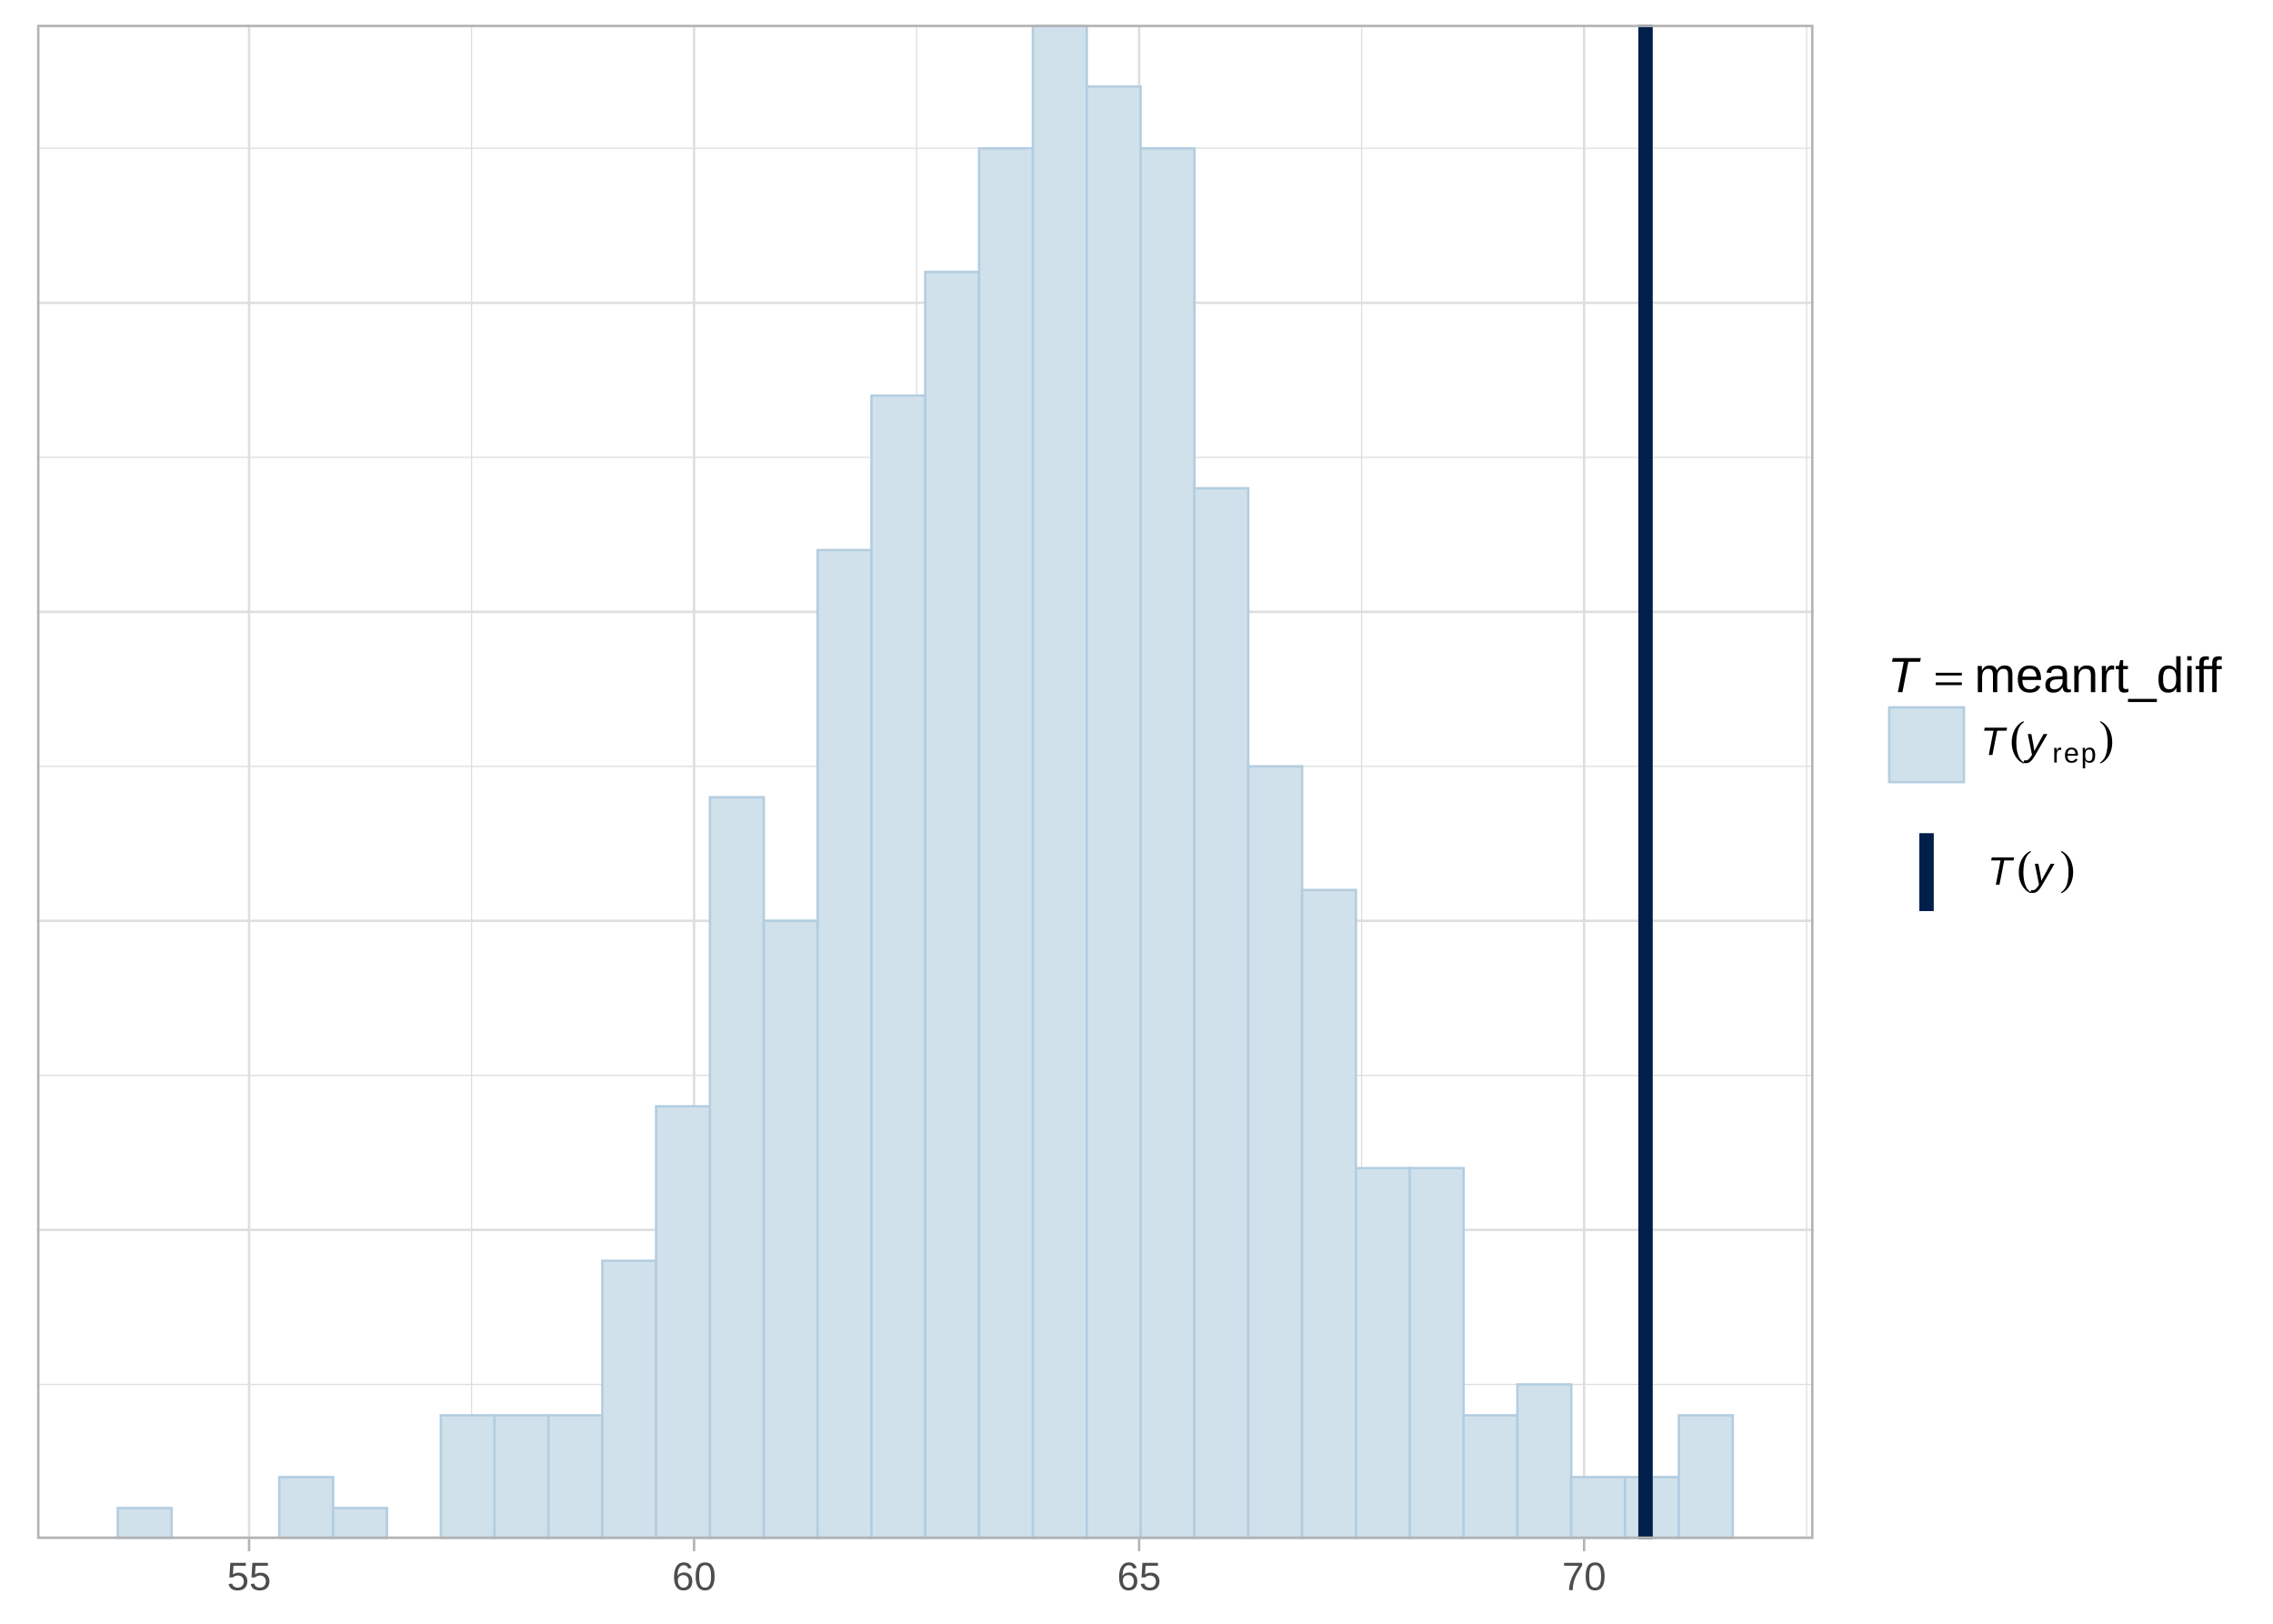
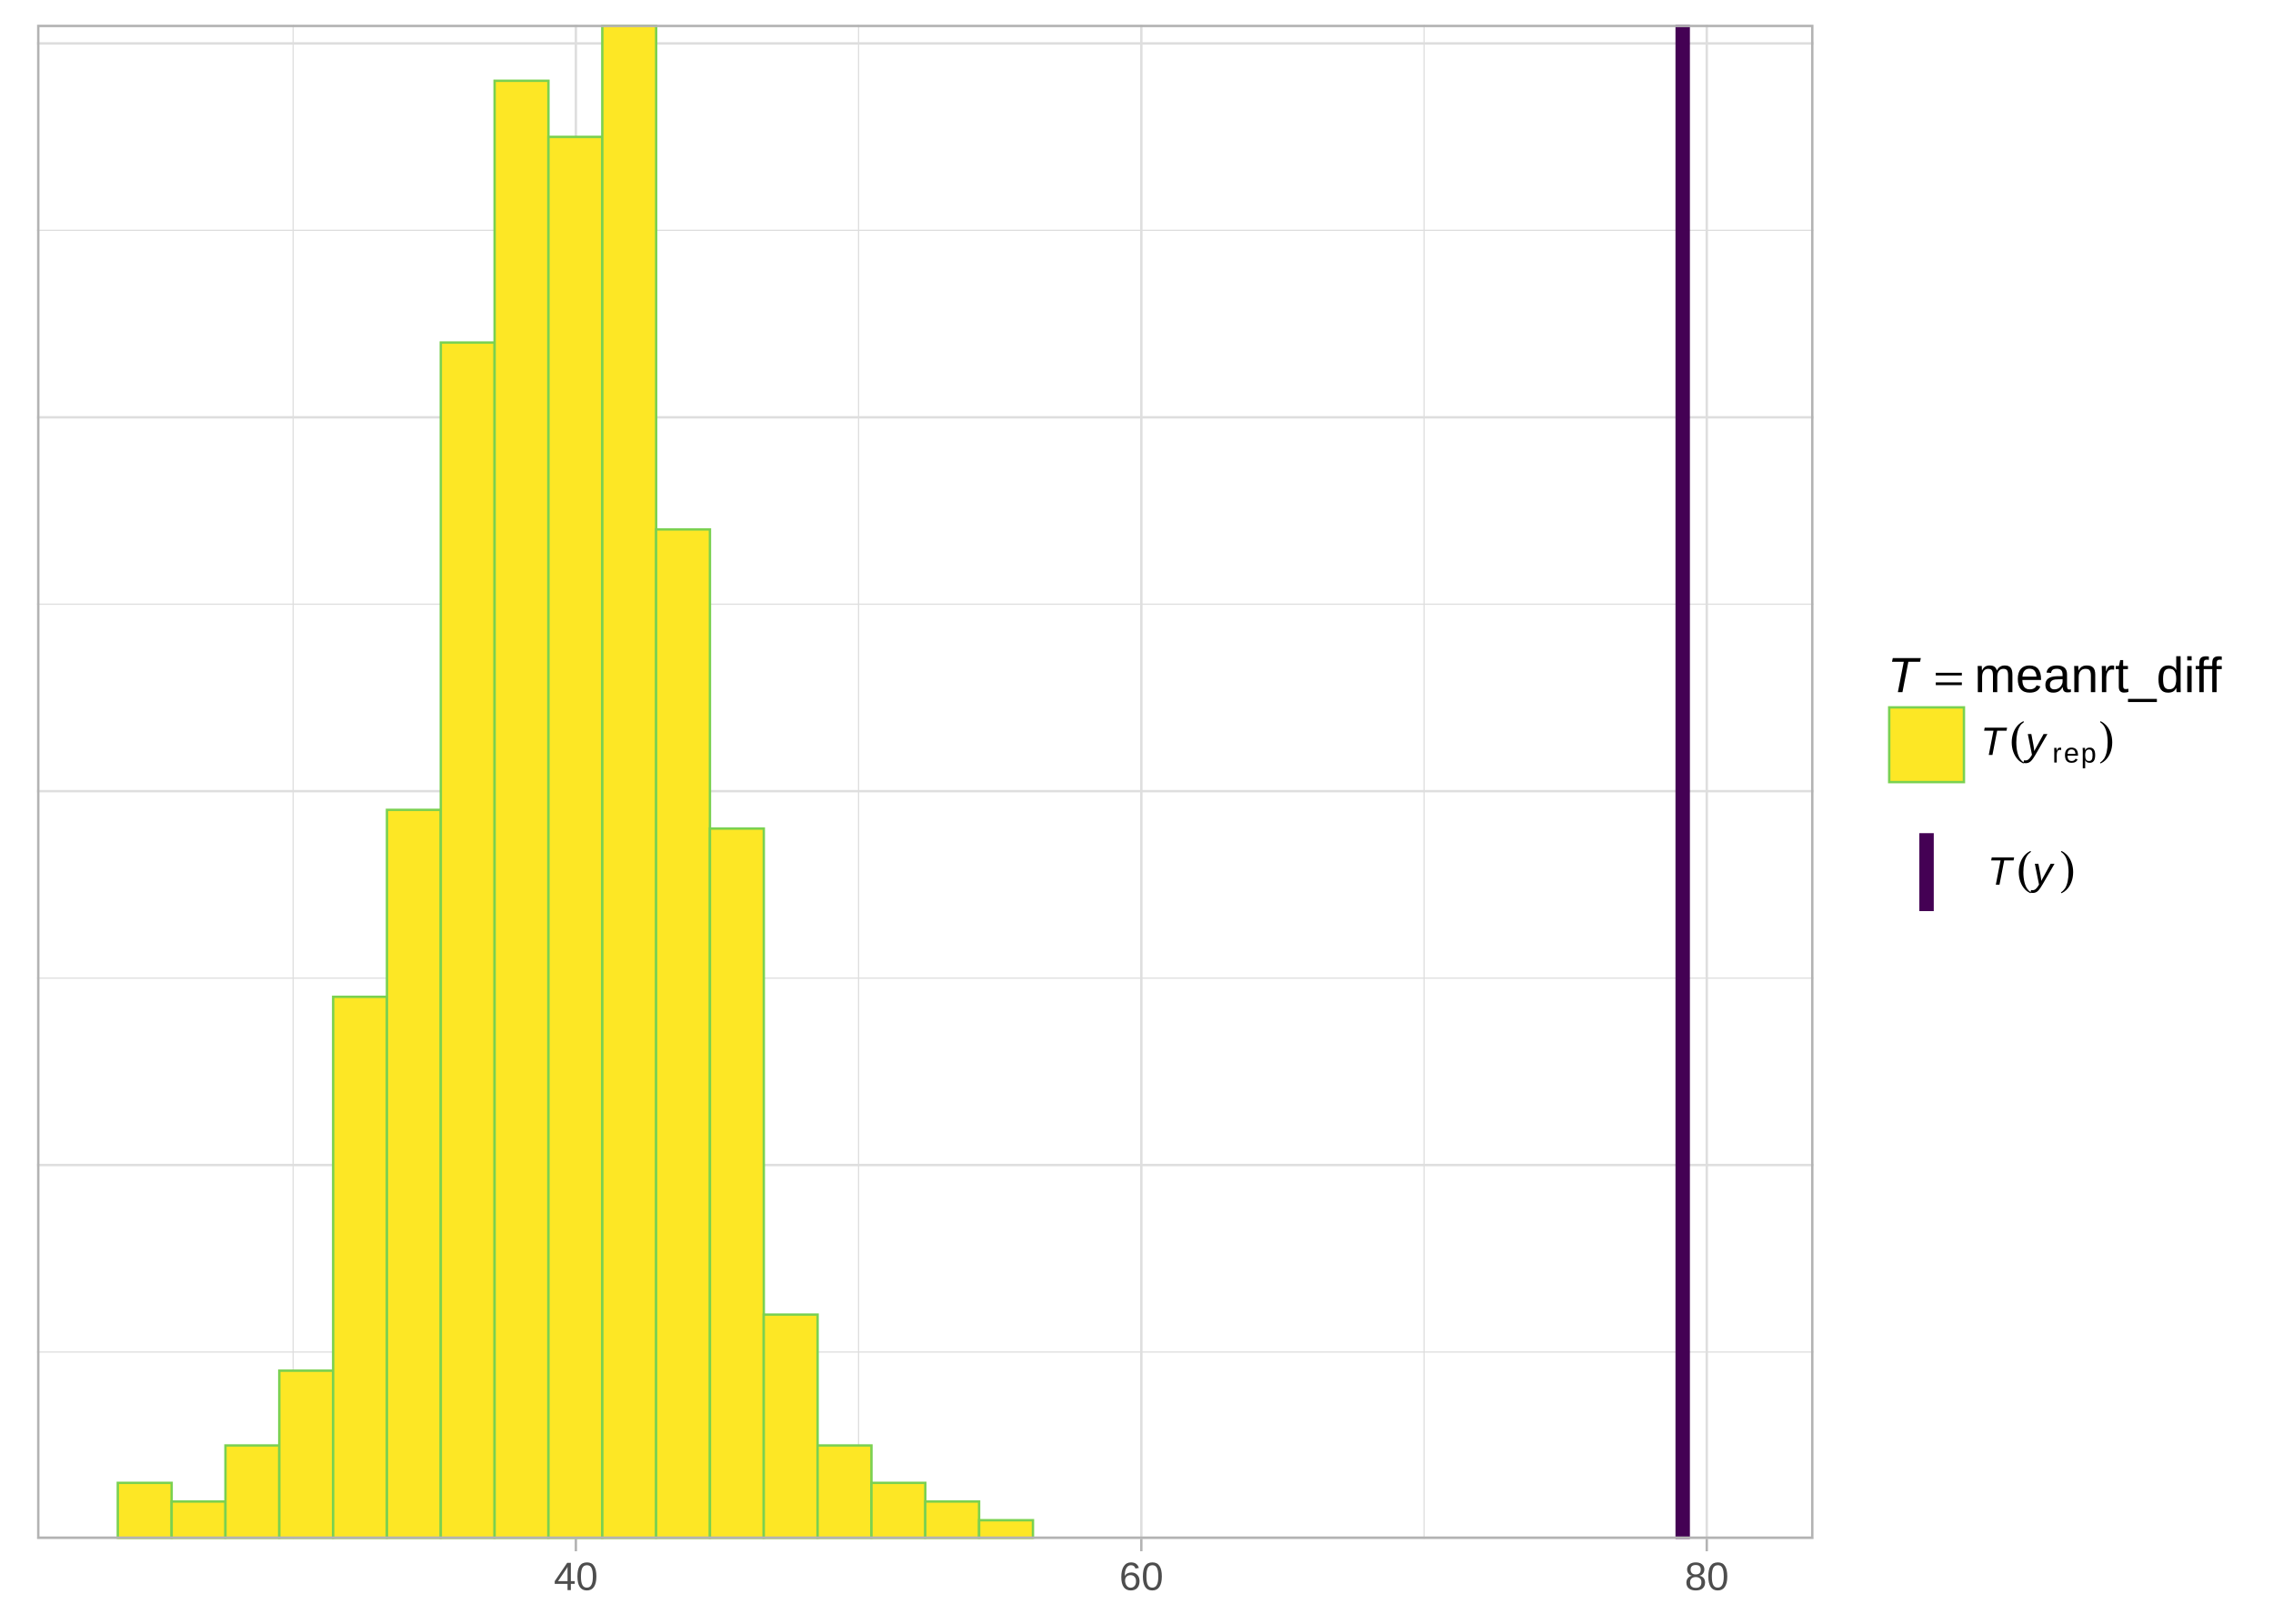
<svg xmlns="http://www.w3.org/2000/svg" class="svglite" width="504.00pt" height="360.00pt" viewBox="0 0 504.00 360.00">
  <defs>
    <style type="text/css">
    .svglite line, .svglite polyline, .svglite polygon, .svglite path, .svglite rect, .svglite circle {
      fill: none;
      stroke: #000000;
      stroke-linecap: round;
      stroke-linejoin: round;
      stroke-miterlimit: 10.00;
    }
  </style>
  </defs>
  <rect width="100%" height="100%" style="stroke: none; fill: #FFFFFF;" />
  <defs>
    <clipPath id="cpMC4wMHw1MDQuMDB8MC4wMHwzNjAuMDA=">
      <rect x="0.00" y="0.00" width="504.00" height="360.00" />
    </clipPath>
  </defs>
  <g clip-path="url(#cpMC4wMHw1MDQuMDB8MC4wMHwzNjAuMDA=)">
    <rect x="0" y="0.00" width="504.00" height="360.00" style="stroke-width: 1.07; stroke: #FFFFFF; fill: #FFFFFF;" />
  </g>
  <defs>
    <clipPath id="cpOC4yMnw0MDIuMTF8NS40OHwzNDEuMTk=">
      <rect x="8.22" y="5.48" width="393.89" height="335.71" />
    </clipPath>
  </defs>
  <g clip-path="url(#cpOC4yMnw0MDIuMTF8NS40OHwzNDEuMTk=)">
    <rect x="8.22" y="5.48" width="393.89" height="335.71" style="stroke-width: 1.07; stroke: none; fill: #FFFFFF;" />
-     <polyline points="8.22,306.94 402.11,306.94 " style="stroke-width: 0.27; stroke: #DEDEDE; stroke-linecap: butt;" />
-     <polyline points="8.22,238.42 402.11,238.42 " style="stroke-width: 0.27; stroke: #DEDEDE; stroke-linecap: butt;" />
-     <polyline points="8.22,169.91 402.11,169.91 " style="stroke-width: 0.27; stroke: #DEDEDE; stroke-linecap: butt;" />
-     <polyline points="8.22,101.40 402.11,101.40 " style="stroke-width: 0.27; stroke: #DEDEDE; stroke-linecap: butt;" />
-     <polyline points="8.22,32.88 402.11,32.88 " style="stroke-width: 0.27; stroke: #DEDEDE; stroke-linecap: butt;" />
-     <polyline points="104.56,341.19 104.56,5.48 " style="stroke-width: 0.27; stroke: #DEDEDE; stroke-linecap: butt;" />
-     <polyline points="203.24,341.19 203.24,5.48 " style="stroke-width: 0.27; stroke: #DEDEDE; stroke-linecap: butt;" />
-     <polyline points="301.92,341.19 301.92,5.48 " style="stroke-width: 0.27; stroke: #DEDEDE; stroke-linecap: butt;" />
-     <polyline points="400.59,341.19 400.59,5.48 " style="stroke-width: 0.27; stroke: #DEDEDE; stroke-linecap: butt;" />
+     <polyline points="8.22,299.75 402.11,299.75 " style="stroke-width: 0.27; stroke: #DEDEDE; stroke-linecap: butt;" />
+     <polyline points="8.22,216.86 402.11,216.86 " style="stroke-width: 0.27; stroke: #DEDEDE; stroke-linecap: butt;" />
+     <polyline points="8.22,133.96 402.11,133.96 " style="stroke-width: 0.27; stroke: #DEDEDE; stroke-linecap: butt;" />
+     <polyline points="8.22,51.07 402.11,51.07 " style="stroke-width: 0.27; stroke: #DEDEDE; stroke-linecap: butt;" />
+     <polyline points="65.00,341.19 65.00,5.48 " style="stroke-width: 0.27; stroke: #DEDEDE; stroke-linecap: butt;" />
+     <polyline points="190.38,341.19 190.38,5.48 " style="stroke-width: 0.27; stroke: #DEDEDE; stroke-linecap: butt;" />
+     <polyline points="315.76,341.19 315.76,5.48 " style="stroke-width: 0.27; stroke: #DEDEDE; stroke-linecap: butt;" />
    <polyline points="8.22,341.19 402.11,341.19 " style="stroke-width: 0.53; stroke: #DEDEDE; stroke-linecap: butt;" />
-     <polyline points="8.22,272.68 402.11,272.68 " style="stroke-width: 0.53; stroke: #DEDEDE; stroke-linecap: butt;" />
-     <polyline points="8.22,204.17 402.11,204.17 " style="stroke-width: 0.53; stroke: #DEDEDE; stroke-linecap: butt;" />
-     <polyline points="8.22,135.65 402.11,135.65 " style="stroke-width: 0.53; stroke: #DEDEDE; stroke-linecap: butt;" />
-     <polyline points="8.22,67.14 402.11,67.14 " style="stroke-width: 0.53; stroke: #DEDEDE; stroke-linecap: butt;" />
-     <polyline points="55.23,341.19 55.23,5.48 " style="stroke-width: 0.53; stroke: #DEDEDE; stroke-linecap: butt;" />
-     <polyline points="153.90,341.19 153.90,5.48 " style="stroke-width: 0.53; stroke: #DEDEDE; stroke-linecap: butt;" />
-     <polyline points="252.58,341.19 252.58,5.48 " style="stroke-width: 0.53; stroke: #DEDEDE; stroke-linecap: butt;" />
-     <polyline points="351.25,341.19 351.25,5.48 " style="stroke-width: 0.53; stroke: #DEDEDE; stroke-linecap: butt;" />
-     <rect x="26.12" y="334.34" width="11.94" height="6.85" style="stroke-width: 0.53; stroke: #B3CDE0; stroke-linecap: square; stroke-linejoin: miter; fill: #D1E1EC;" />
-     <rect x="38.06" y="341.19" width="11.94" height="0.00" style="stroke-width: 0.53; stroke: #B3CDE0; stroke-linecap: square; stroke-linejoin: miter; fill: #D1E1EC;" />
-     <rect x="49.99" y="341.19" width="11.94" height="0.00" style="stroke-width: 0.53; stroke: #B3CDE0; stroke-linecap: square; stroke-linejoin: miter; fill: #D1E1EC;" />
-     <rect x="61.93" y="327.49" width="11.94" height="13.70" style="stroke-width: 0.53; stroke: #B3CDE0; stroke-linecap: square; stroke-linejoin: miter; fill: #D1E1EC;" />
-     <rect x="73.87" y="334.34" width="11.94" height="6.85" style="stroke-width: 0.53; stroke: #B3CDE0; stroke-linecap: square; stroke-linejoin: miter; fill: #D1E1EC;" />
-     <rect x="85.80" y="341.19" width="11.94" height="0.00" style="stroke-width: 0.53; stroke: #B3CDE0; stroke-linecap: square; stroke-linejoin: miter; fill: #D1E1EC;" />
-     <rect x="97.74" y="313.79" width="11.94" height="27.41" style="stroke-width: 0.53; stroke: #B3CDE0; stroke-linecap: square; stroke-linejoin: miter; fill: #D1E1EC;" />
-     <rect x="109.67" y="313.79" width="11.94" height="27.41" style="stroke-width: 0.53; stroke: #B3CDE0; stroke-linecap: square; stroke-linejoin: miter; fill: #D1E1EC;" />
-     <rect x="121.61" y="313.79" width="11.94" height="27.41" style="stroke-width: 0.53; stroke: #B3CDE0; stroke-linecap: square; stroke-linejoin: miter; fill: #D1E1EC;" />
-     <rect x="133.55" y="279.53" width="11.94" height="61.66" style="stroke-width: 0.53; stroke: #B3CDE0; stroke-linecap: square; stroke-linejoin: miter; fill: #D1E1EC;" />
-     <rect x="145.48" y="245.28" width="11.94" height="95.92" style="stroke-width: 0.53; stroke: #B3CDE0; stroke-linecap: square; stroke-linejoin: miter; fill: #D1E1EC;" />
-     <rect x="157.42" y="176.76" width="11.94" height="164.43" style="stroke-width: 0.53; stroke: #B3CDE0; stroke-linecap: square; stroke-linejoin: miter; fill: #D1E1EC;" />
-     <rect x="169.35" y="204.17" width="11.94" height="137.03" style="stroke-width: 0.53; stroke: #B3CDE0; stroke-linecap: square; stroke-linejoin: miter; fill: #D1E1EC;" />
-     <rect x="181.29" y="121.95" width="11.94" height="219.24" style="stroke-width: 0.53; stroke: #B3CDE0; stroke-linecap: square; stroke-linejoin: miter; fill: #D1E1EC;" />
-     <rect x="193.23" y="87.70" width="11.94" height="253.50" style="stroke-width: 0.53; stroke: #B3CDE0; stroke-linecap: square; stroke-linejoin: miter; fill: #D1E1EC;" />
-     <rect x="205.16" y="60.29" width="11.94" height="280.90" style="stroke-width: 0.53; stroke: #B3CDE0; stroke-linecap: square; stroke-linejoin: miter; fill: #D1E1EC;" />
-     <rect x="217.10" y="32.88" width="11.94" height="308.31" style="stroke-width: 0.53; stroke: #B3CDE0; stroke-linecap: square; stroke-linejoin: miter; fill: #D1E1EC;" />
-     <rect x="229.03" y="5.48" width="11.94" height="335.71" style="stroke-width: 0.53; stroke: #B3CDE0; stroke-linecap: square; stroke-linejoin: miter; fill: #D1E1EC;" />
-     <rect x="240.97" y="19.18" width="11.94" height="322.01" style="stroke-width: 0.53; stroke: #B3CDE0; stroke-linecap: square; stroke-linejoin: miter; fill: #D1E1EC;" />
-     <rect x="252.91" y="32.88" width="11.94" height="308.31" style="stroke-width: 0.53; stroke: #B3CDE0; stroke-linecap: square; stroke-linejoin: miter; fill: #D1E1EC;" />
-     <rect x="264.84" y="108.25" width="11.94" height="232.94" style="stroke-width: 0.53; stroke: #B3CDE0; stroke-linecap: square; stroke-linejoin: miter; fill: #D1E1EC;" />
-     <rect x="276.78" y="169.91" width="11.94" height="171.28" style="stroke-width: 0.53; stroke: #B3CDE0; stroke-linecap: square; stroke-linejoin: miter; fill: #D1E1EC;" />
-     <rect x="288.71" y="197.32" width="11.94" height="143.88" style="stroke-width: 0.53; stroke: #B3CDE0; stroke-linecap: square; stroke-linejoin: miter; fill: #D1E1EC;" />
-     <rect x="300.65" y="258.98" width="11.94" height="82.22" style="stroke-width: 0.53; stroke: #B3CDE0; stroke-linecap: square; stroke-linejoin: miter; fill: #D1E1EC;" />
-     <rect x="312.59" y="258.98" width="11.94" height="82.22" style="stroke-width: 0.53; stroke: #B3CDE0; stroke-linecap: square; stroke-linejoin: miter; fill: #D1E1EC;" />
-     <rect x="324.52" y="313.79" width="11.94" height="27.41" style="stroke-width: 0.53; stroke: #B3CDE0; stroke-linecap: square; stroke-linejoin: miter; fill: #D1E1EC;" />
-     <rect x="336.46" y="306.94" width="11.94" height="34.26" style="stroke-width: 0.53; stroke: #B3CDE0; stroke-linecap: square; stroke-linejoin: miter; fill: #D1E1EC;" />
-     <rect x="348.39" y="327.49" width="11.94" height="13.70" style="stroke-width: 0.53; stroke: #B3CDE0; stroke-linecap: square; stroke-linejoin: miter; fill: #D1E1EC;" />
-     <rect x="360.33" y="327.49" width="11.94" height="13.70" style="stroke-width: 0.53; stroke: #B3CDE0; stroke-linecap: square; stroke-linejoin: miter; fill: #D1E1EC;" />
-     <rect x="372.27" y="313.79" width="11.94" height="27.41" style="stroke-width: 0.53; stroke: #B3CDE0; stroke-linecap: square; stroke-linejoin: miter; fill: #D1E1EC;" />
-     <line x1="364.87" y1="341.19" x2="364.87" y2="5.48" style="stroke-width: 3.20; stroke: #011F4B; stroke-linecap: butt;" />
+     <polyline points="8.22,258.30 402.11,258.30 " style="stroke-width: 0.53; stroke: #DEDEDE; stroke-linecap: butt;" />
+     <polyline points="8.22,175.41 402.11,175.41 " style="stroke-width: 0.53; stroke: #DEDEDE; stroke-linecap: butt;" />
+     <polyline points="8.22,92.52 402.11,92.52 " style="stroke-width: 0.53; stroke: #DEDEDE; stroke-linecap: butt;" />
+     <polyline points="8.22,9.62 402.11,9.62 " style="stroke-width: 0.53; stroke: #DEDEDE; stroke-linecap: butt;" />
+     <polyline points="127.69,341.19 127.69,5.48 " style="stroke-width: 0.53; stroke: #DEDEDE; stroke-linecap: butt;" />
+     <polyline points="253.07,341.19 253.07,5.48 " style="stroke-width: 0.53; stroke: #DEDEDE; stroke-linecap: butt;" />
+     <polyline points="378.45,341.19 378.45,5.48 " style="stroke-width: 0.53; stroke: #DEDEDE; stroke-linecap: butt;" />
+     <rect x="26.12" y="328.76" width="11.94" height="12.43" style="stroke-width: 0.53; stroke: #7AD151; stroke-linecap: square; stroke-linejoin: miter; fill: #FDE725;" />
+     <rect x="38.06" y="332.90" width="11.94" height="8.29" style="stroke-width: 0.53; stroke: #7AD151; stroke-linecap: square; stroke-linejoin: miter; fill: #FDE725;" />
+     <rect x="49.99" y="320.47" width="11.94" height="20.72" style="stroke-width: 0.53; stroke: #7AD151; stroke-linecap: square; stroke-linejoin: miter; fill: #FDE725;" />
+     <rect x="61.93" y="303.89" width="11.94" height="37.30" style="stroke-width: 0.53; stroke: #7AD151; stroke-linecap: square; stroke-linejoin: miter; fill: #FDE725;" />
+     <rect x="73.87" y="221.00" width="11.94" height="120.19" style="stroke-width: 0.53; stroke: #7AD151; stroke-linecap: square; stroke-linejoin: miter; fill: #FDE725;" />
+     <rect x="85.80" y="179.55" width="11.94" height="161.64" style="stroke-width: 0.53; stroke: #7AD151; stroke-linecap: square; stroke-linejoin: miter; fill: #FDE725;" />
+     <rect x="97.74" y="75.94" width="11.94" height="265.26" style="stroke-width: 0.53; stroke: #7AD151; stroke-linecap: square; stroke-linejoin: miter; fill: #FDE725;" />
+     <rect x="109.67" y="17.91" width="11.94" height="323.28" style="stroke-width: 0.53; stroke: #7AD151; stroke-linecap: square; stroke-linejoin: miter; fill: #FDE725;" />
+     <rect x="121.61" y="30.35" width="11.94" height="310.85" style="stroke-width: 0.53; stroke: #7AD151; stroke-linecap: square; stroke-linejoin: miter; fill: #FDE725;" />
+     <rect x="133.55" y="5.48" width="11.94" height="335.71" style="stroke-width: 0.53; stroke: #7AD151; stroke-linecap: square; stroke-linejoin: miter; fill: #FDE725;" />
+     <rect x="145.48" y="117.38" width="11.94" height="223.81" style="stroke-width: 0.53; stroke: #7AD151; stroke-linecap: square; stroke-linejoin: miter; fill: #FDE725;" />
+     <rect x="157.42" y="183.70" width="11.94" height="157.50" style="stroke-width: 0.53; stroke: #7AD151; stroke-linecap: square; stroke-linejoin: miter; fill: #FDE725;" />
+     <rect x="169.35" y="291.46" width="11.94" height="49.74" style="stroke-width: 0.53; stroke: #7AD151; stroke-linecap: square; stroke-linejoin: miter; fill: #FDE725;" />
+     <rect x="181.29" y="320.47" width="11.94" height="20.72" style="stroke-width: 0.53; stroke: #7AD151; stroke-linecap: square; stroke-linejoin: miter; fill: #FDE725;" />
+     <rect x="193.23" y="328.76" width="11.94" height="12.43" style="stroke-width: 0.53; stroke: #7AD151; stroke-linecap: square; stroke-linejoin: miter; fill: #FDE725;" />
+     <rect x="205.16" y="332.90" width="11.94" height="8.29" style="stroke-width: 0.53; stroke: #7AD151; stroke-linecap: square; stroke-linejoin: miter; fill: #FDE725;" />
+     <rect x="217.10" y="337.05" width="11.94" height="4.14" style="stroke-width: 0.53; stroke: #7AD151; stroke-linecap: square; stroke-linejoin: miter; fill: #FDE725;" />
+     <rect x="229.03" y="341.19" width="11.94" height="0.00" style="stroke-width: 0.53; stroke: #7AD151; stroke-linecap: square; stroke-linejoin: miter; fill: #FDE725;" />
+     <rect x="240.97" y="341.19" width="11.94" height="0.00" style="stroke-width: 0.53; stroke: #7AD151; stroke-linecap: square; stroke-linejoin: miter; fill: #FDE725;" />
+     <rect x="252.91" y="341.19" width="11.94" height="0.00" style="stroke-width: 0.53; stroke: #7AD151; stroke-linecap: square; stroke-linejoin: miter; fill: #FDE725;" />
+     <rect x="264.84" y="341.19" width="11.94" height="0.00" style="stroke-width: 0.53; stroke: #7AD151; stroke-linecap: square; stroke-linejoin: miter; fill: #FDE725;" />
+     <rect x="276.78" y="341.19" width="11.94" height="0.00" style="stroke-width: 0.53; stroke: #7AD151; stroke-linecap: square; stroke-linejoin: miter; fill: #FDE725;" />
+     <rect x="288.71" y="341.19" width="11.94" height="0.00" style="stroke-width: 0.53; stroke: #7AD151; stroke-linecap: square; stroke-linejoin: miter; fill: #FDE725;" />
+     <rect x="300.65" y="341.19" width="11.94" height="0.00" style="stroke-width: 0.53; stroke: #7AD151; stroke-linecap: square; stroke-linejoin: miter; fill: #FDE725;" />
+     <rect x="312.59" y="341.19" width="11.94" height="0.00" style="stroke-width: 0.53; stroke: #7AD151; stroke-linecap: square; stroke-linejoin: miter; fill: #FDE725;" />
+     <rect x="324.52" y="341.19" width="11.94" height="0.00" style="stroke-width: 0.53; stroke: #7AD151; stroke-linecap: square; stroke-linejoin: miter; fill: #FDE725;" />
+     <rect x="336.46" y="341.19" width="11.94" height="0.00" style="stroke-width: 0.53; stroke: #7AD151; stroke-linecap: square; stroke-linejoin: miter; fill: #FDE725;" />
+     <rect x="348.39" y="341.19" width="11.94" height="0.00" style="stroke-width: 0.53; stroke: #7AD151; stroke-linecap: square; stroke-linejoin: miter; fill: #FDE725;" />
+     <rect x="360.33" y="341.19" width="11.94" height="0.00" style="stroke-width: 0.53; stroke: #7AD151; stroke-linecap: square; stroke-linejoin: miter; fill: #FDE725;" />
+     <rect x="372.27" y="341.19" width="11.94" height="0.00" style="stroke-width: 0.53; stroke: #7AD151; stroke-linecap: square; stroke-linejoin: miter; fill: #FDE725;" />
+     <line x1="373.11" y1="341.19" x2="373.11" y2="5.48" style="stroke-width: 3.20; stroke: #440154; stroke-linecap: butt;" />
    <rect x="8.22" y="5.48" width="393.89" height="335.71" style="stroke-width: 1.07; stroke: #B3B3B3;" />
  </g>
  <g clip-path="url(#cpMC4wMHw1MDQuMDB8MC4wMHwzNjAuMDA=)">
-     <polyline points="55.23,343.93 55.23,341.19 " style="stroke-width: 0.53; stroke: #B3B3B3; stroke-linecap: butt;" />
-     <polyline points="153.90,343.93 153.90,341.19 " style="stroke-width: 0.53; stroke: #B3B3B3; stroke-linecap: butt;" />
-     <polyline points="252.58,343.93 252.58,341.19 " style="stroke-width: 0.53; stroke: #B3B3B3; stroke-linecap: butt;" />
-     <polyline points="351.25,343.93 351.25,341.19 " style="stroke-width: 0.53; stroke: #B3B3B3; stroke-linecap: butt;" />
-     <text x="55.23" y="352.54" text-anchor="middle" style="font-size: 8.80px; fill: #4D4D4D; font-family: Arimo;" textLength="11.19px" lengthAdjust="spacingAndGlyphs">55</text>
-     <text x="153.90" y="352.54" text-anchor="middle" style="font-size: 8.80px; fill: #4D4D4D; font-family: Arimo;" textLength="11.19px" lengthAdjust="spacingAndGlyphs">60</text>
-     <text x="252.58" y="352.54" text-anchor="middle" style="font-size: 8.80px; fill: #4D4D4D; font-family: Arimo;" textLength="11.19px" lengthAdjust="spacingAndGlyphs">65</text>
-     <text x="351.25" y="352.54" text-anchor="middle" style="font-size: 8.80px; fill: #4D4D4D; font-family: Arimo;" textLength="11.19px" lengthAdjust="spacingAndGlyphs">70</text>
+     <polyline points="127.69,343.93 127.69,341.19 " style="stroke-width: 0.53; stroke: #B3B3B3; stroke-linecap: butt;" />
+     <polyline points="253.07,343.93 253.07,341.19 " style="stroke-width: 0.53; stroke: #B3B3B3; stroke-linecap: butt;" />
+     <polyline points="378.45,343.93 378.45,341.19 " style="stroke-width: 0.53; stroke: #B3B3B3; stroke-linecap: butt;" />
+     <text x="127.69" y="352.54" text-anchor="middle" style="font-size: 8.80px; fill: #4D4D4D; font-family: Arimo;" textLength="11.19px" lengthAdjust="spacingAndGlyphs">40</text>
+     <text x="253.07" y="352.54" text-anchor="middle" style="font-size: 8.80px; fill: #4D4D4D; font-family: Arimo;" textLength="11.19px" lengthAdjust="spacingAndGlyphs">60</text>
+     <text x="378.45" y="352.54" text-anchor="middle" style="font-size: 8.80px; fill: #4D4D4D; font-family: Arimo;" textLength="11.19px" lengthAdjust="spacingAndGlyphs">80</text>
    <rect x="413.06" y="139.20" width="85.46" height="40.04" style="stroke-width: 1.07; stroke: none; fill: #FFFFFF;" />
    <text x="418.54" y="153.46" style="font-size: 11.00px; font-style: italic; font-family: Arimo;" textLength="6.72px" lengthAdjust="spacingAndGlyphs">T</text>
    <text x="429.10" y="153.46" style="font-size: 11.00px; font-family: Standard Symbols PS;" textLength="6.04px" lengthAdjust="spacingAndGlyphs">=</text>
    <text x="437.78" y="153.46" style="font-size: 11.00px; font-family: Arimo;" textLength="63.32px" lengthAdjust="spacingAndGlyphs">meanrt_diff</text>
    <rect x="418.54" y="156.48" width="17.28" height="17.28" style="stroke-width: 1.07; stroke: none; fill: #FFFFFF;" />
-     <rect x="418.90" y="156.83" width="16.57" height="16.57" style="stroke-width: 0.53; stroke: #B3CDE0; stroke-linecap: square; stroke-linejoin: miter; fill: #D1E1EC;" />
+     <rect x="418.90" y="156.83" width="16.57" height="16.57" style="stroke-width: 0.53; stroke: #7AD151; stroke-linecap: square; stroke-linejoin: miter; fill: #FDE725;" />
    <text x="439.15" y="167.38" style="font-size: 8.80px; font-style: italic; font-family: Arimo;" textLength="5.37px" lengthAdjust="spacingAndGlyphs">T</text>
    <text x="445.49" y="167.38" style="font-size: 11.00px; font-family: Standard Symbols PS;" textLength="3.66px" lengthAdjust="spacingAndGlyphs">(</text>
    <text x="449.15" y="167.38" style="font-size: 8.80px; font-style: italic; font-family: Arimo;" textLength="5.21px" lengthAdjust="spacingAndGlyphs">y</text>
    <text x="455.08" y="169.06" style="font-size: 6.16px; font-family: Arimo;" textLength="2.53px" lengthAdjust="spacingAndGlyphs">r</text>
    <text x="457.61" y="169.06" style="font-size: 6.16px; font-family: Arimo;" textLength="3.79px" lengthAdjust="spacingAndGlyphs">e</text>
    <text x="461.40" y="169.06" style="font-size: 6.16px; font-family: Arimo;" textLength="3.91px" lengthAdjust="spacingAndGlyphs">p</text>
    <text x="465.31" y="167.38" style="font-size: 11.00px; font-family: Standard Symbols PS;" textLength="3.66px" lengthAdjust="spacingAndGlyphs">)</text>
    <rect x="413.06" y="179.24" width="52.72" height="28.24" style="stroke-width: 1.07; stroke: none; fill: #FFFFFF;" />
    <rect x="418.54" y="184.72" width="17.28" height="17.28" style="stroke-width: 1.07; stroke: none; fill: #FFFFFF;" />
-     <line x1="427.18" y1="202.00" x2="427.18" y2="184.72" style="stroke-width: 3.20; stroke: #011F4B; stroke-linecap: butt;" />
+     <line x1="427.18" y1="202.00" x2="427.18" y2="184.72" style="stroke-width: 3.20; stroke: #440154; stroke-linecap: butt;" />
    <text x="440.71" y="196.15" style="font-size: 8.80px; font-style: italic; font-family: Arimo;" textLength="5.37px" lengthAdjust="spacingAndGlyphs">T</text>
    <text x="447.05" y="196.15" style="font-size: 11.00px; font-family: Standard Symbols PS;" textLength="3.66px" lengthAdjust="spacingAndGlyphs">(</text>
    <text x="450.71" y="196.15" style="font-size: 8.80px; font-style: italic; font-family: Arimo;" textLength="5.21px" lengthAdjust="spacingAndGlyphs">y</text>
    <text x="456.64" y="196.15" style="font-size: 11.00px; font-family: Standard Symbols PS;" textLength="3.66px" lengthAdjust="spacingAndGlyphs">)</text>
  </g>
</svg>
